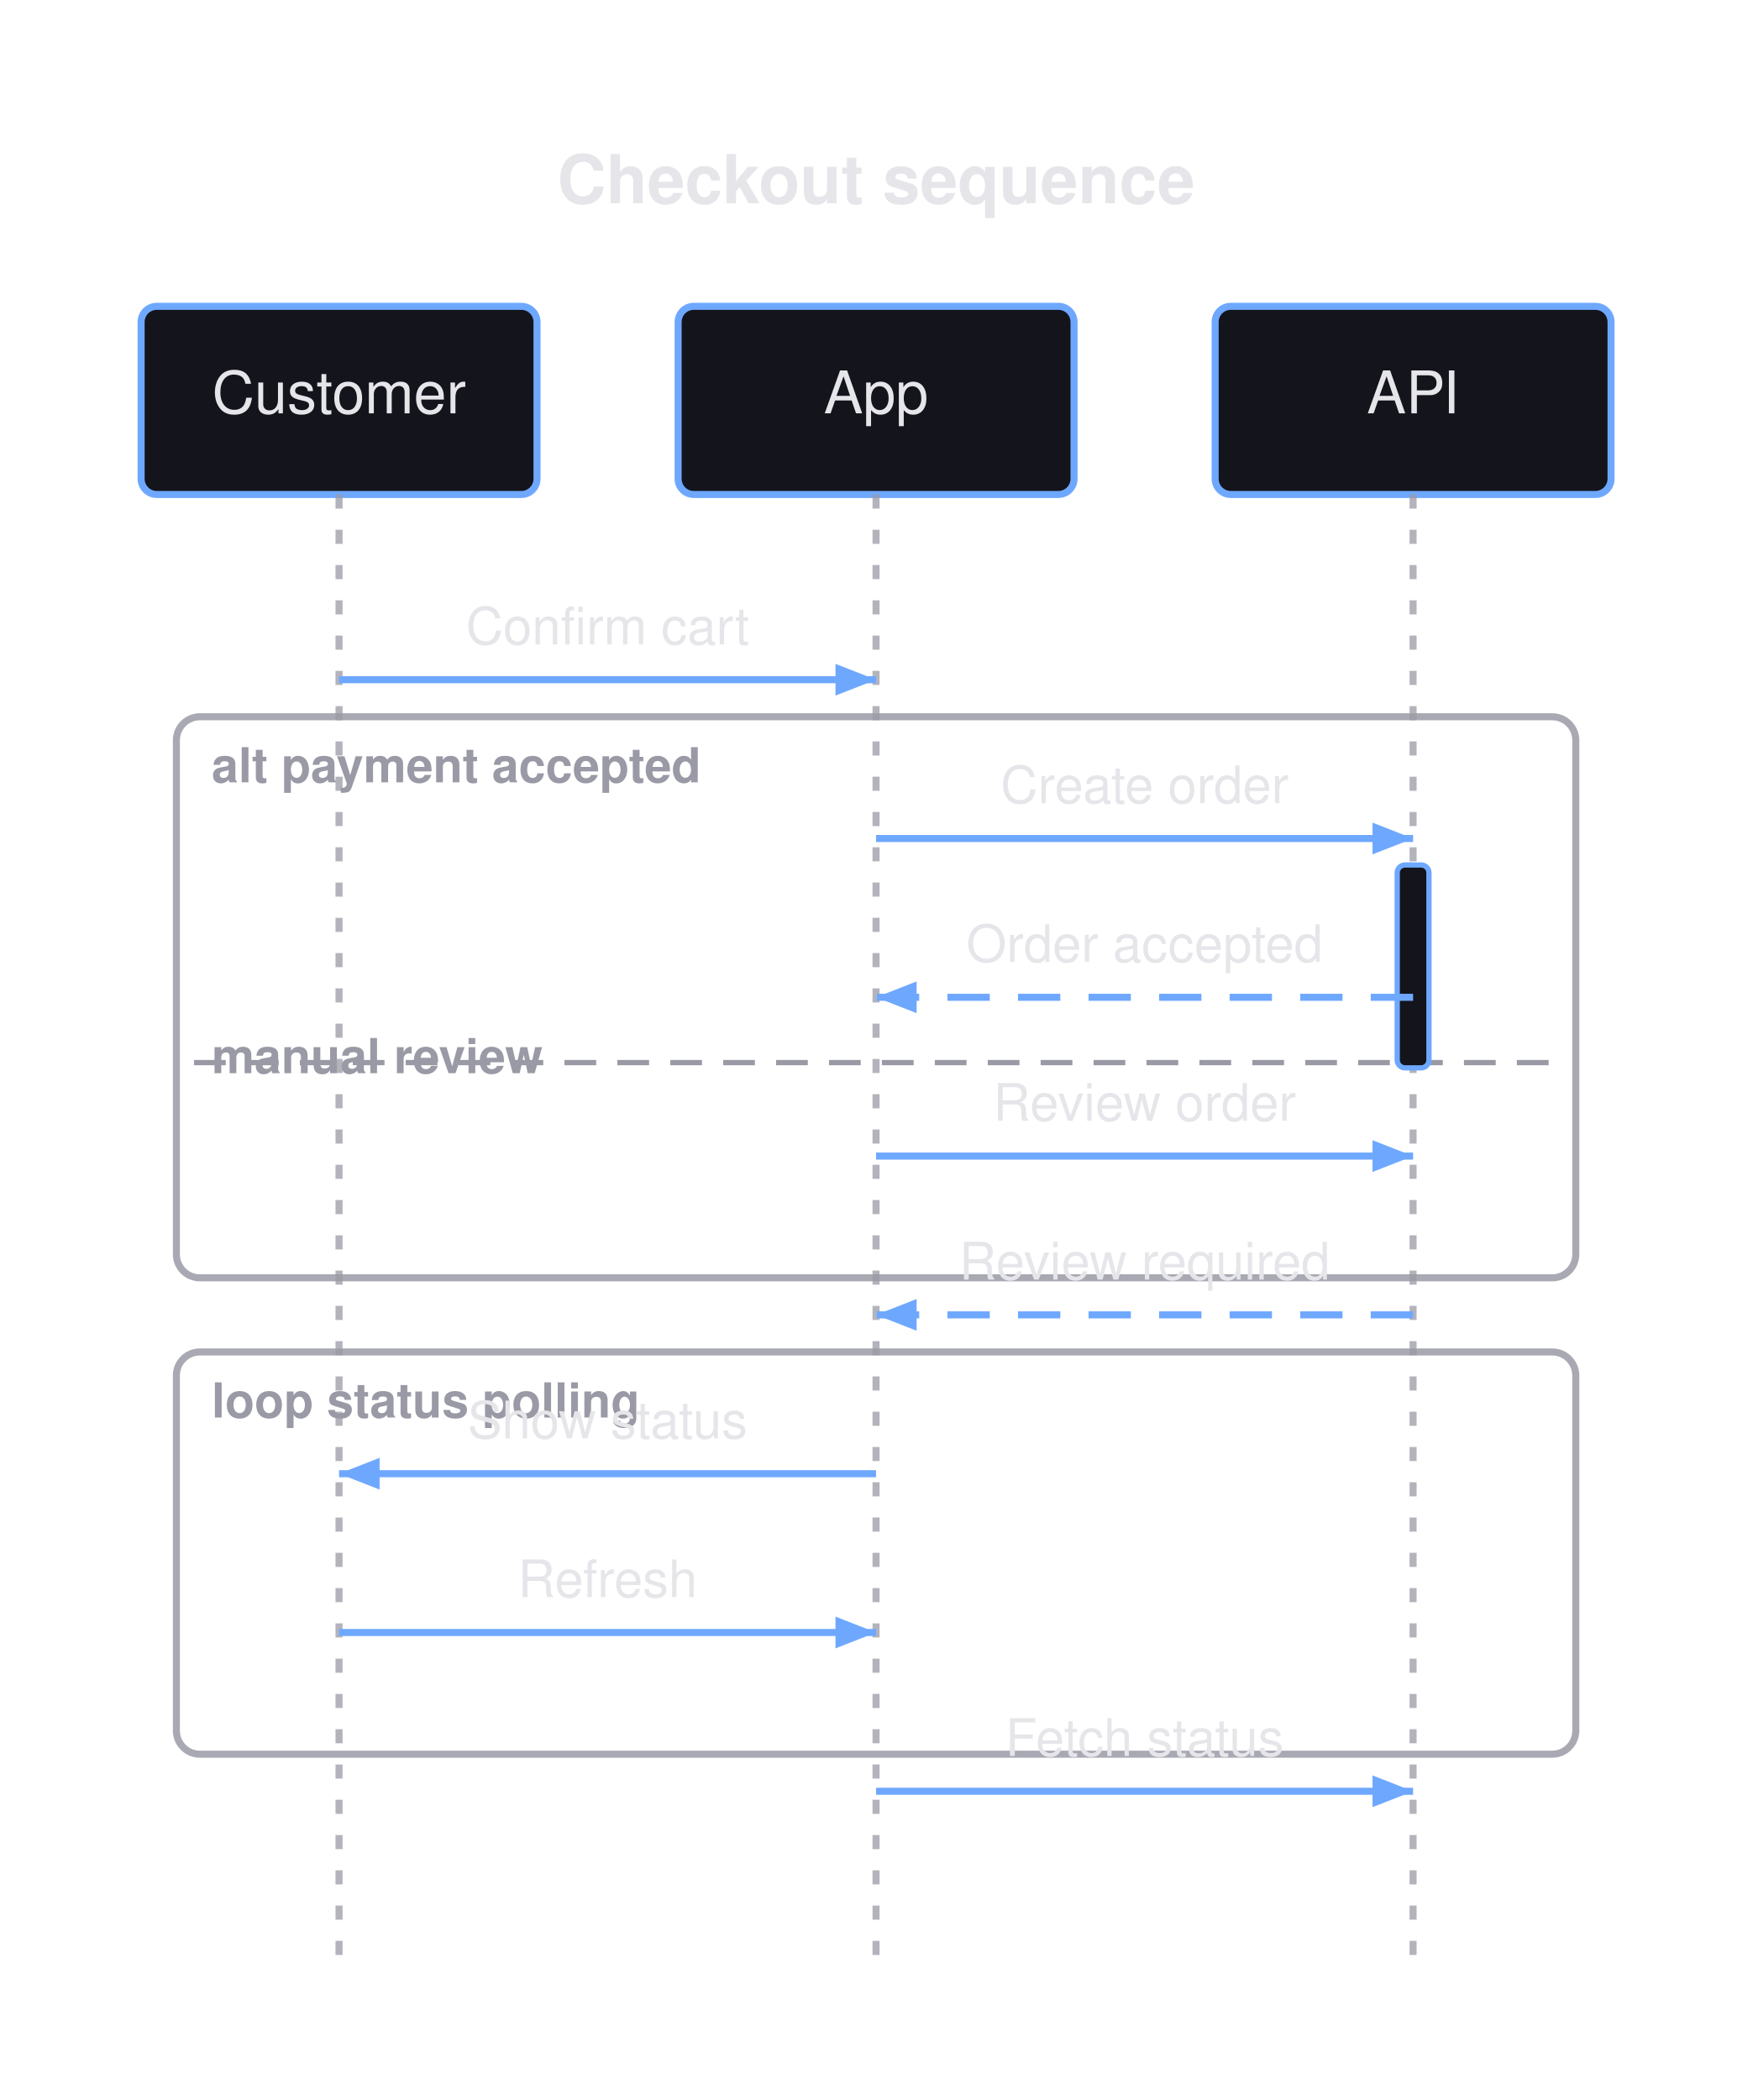
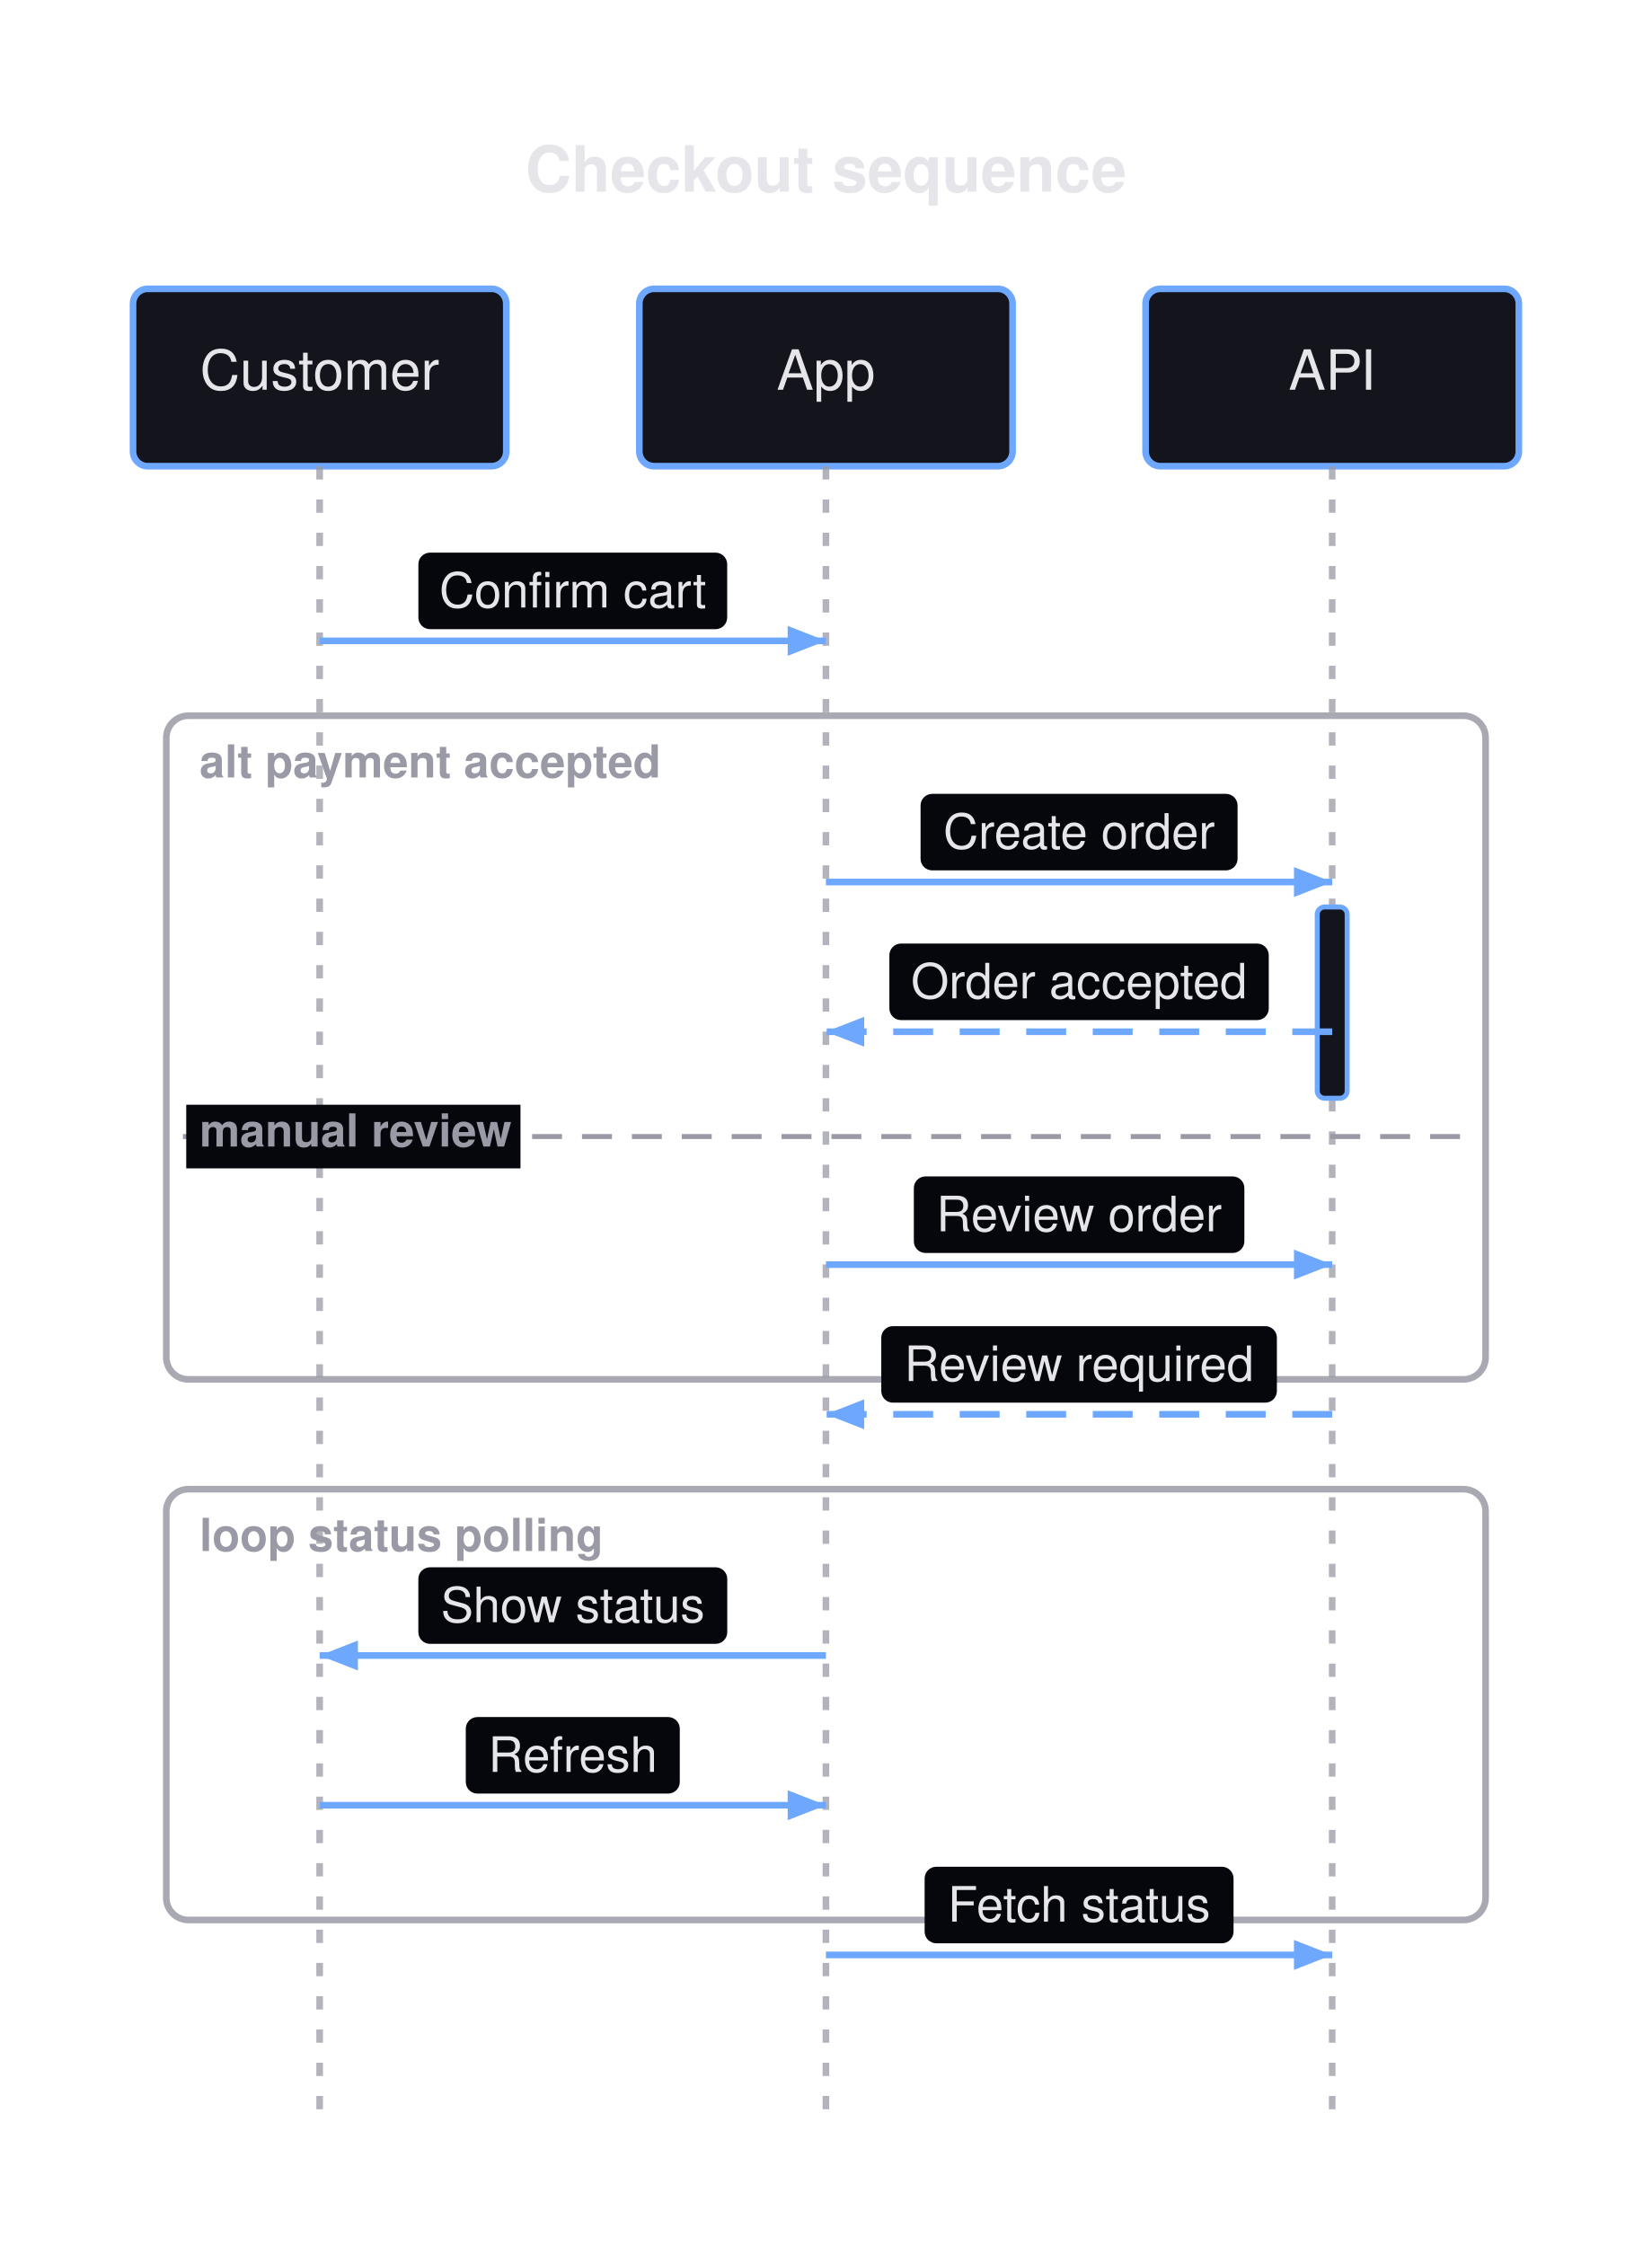
- <svg xmlns="http://www.w3.org/2000/svg" version="1.1" width="447.03" height="535.75" viewBox="0 0 447.03 535.75" class="atelier-diagram" data-renderer="atelier/diagram" role="img">
-   <rect x="0" y="0" width="447.03" height="535.75" fill="transparent" />
+ <svg xmlns="http://www.w3.org/2000/svg" version="1.1" width="447.03" height="607.75" viewBox="0 0 447.03 607.75" class="atelier-diagram" data-renderer="atelier/diagram" role="img">
+   <rect x="0" y="0" width="447.03" height="607.75" fill="transparent" />
  <text x="223.52" y="51.87" font-family="system-ui, -apple-system, Helvetica, Arial, sans-serif" font-size="17.25" font-weight="bold" text-anchor="middle" fill="var(--ink-0, #e6e6ea)">Checkout sequence</text>
-   <rect x="36" y="78.15" width="101.01" height="48" rx="4" fill="var(--doc-figure-fill, #14141c)" stroke="var(--color-brand, #6ea8fe)" stroke-width="1.8" />
+   <rect x="36" y="78.15" width="101.01" height="48" rx="4" fill="var(--surface-1, #14141c)" stroke="var(--color-brand, #6ea8fe)" stroke-width="1.8" />
  <text x="86.5" y="105.45" font-family="system-ui, -apple-system, Helvetica, Arial, sans-serif" font-size="15" text-anchor="middle" fill="var(--ink-0, #e6e6ea)">Customer</text>
-   <line x1="86.5" y1="126.15" x2="86.5" y2="499.75" fill="none" stroke="var(--ink-1, #9a9aa6)" stroke-width="1.8" stroke-dasharray="3.6 5.4" opacity="0.75" />
-   <rect x="173.01" y="78.15" width="101.01" height="48" rx="4" fill="var(--doc-figure-fill, #14141c)" stroke="var(--color-brand, #6ea8fe)" stroke-width="1.8" />
+   <line x1="86.5" y1="126.15" x2="86.5" y2="571.75" fill="none" stroke="var(--ink-1, #9a9aa6)" stroke-width="1.8" stroke-dasharray="3.6 5.4" opacity="0.75" />
+   <rect x="173.01" y="78.15" width="101.01" height="48" rx="4" fill="var(--surface-1, #14141c)" stroke="var(--color-brand, #6ea8fe)" stroke-width="1.8" />
  <text x="223.51" y="105.45" font-family="system-ui, -apple-system, Helvetica, Arial, sans-serif" font-size="15" text-anchor="middle" fill="var(--ink-0, #e6e6ea)">App</text>
-   <line x1="223.51" y1="126.15" x2="223.51" y2="499.75" fill="none" stroke="var(--ink-1, #9a9aa6)" stroke-width="1.8" stroke-dasharray="3.6 5.4" opacity="0.75" />
-   <rect x="310.02" y="78.15" width="101.01" height="48" rx="4" fill="var(--doc-figure-fill, #14141c)" stroke="var(--color-brand, #6ea8fe)" stroke-width="1.8" />
+   <line x1="223.51" y1="126.15" x2="223.51" y2="571.75" fill="none" stroke="var(--ink-1, #9a9aa6)" stroke-width="1.8" stroke-dasharray="3.6 5.4" opacity="0.75" />
+   <rect x="310.02" y="78.15" width="101.01" height="48" rx="4" fill="var(--surface-1, #14141c)" stroke="var(--color-brand, #6ea8fe)" stroke-width="1.8" />
  <text x="360.52" y="105.45" font-family="system-ui, -apple-system, Helvetica, Arial, sans-serif" font-size="15" text-anchor="middle" fill="var(--ink-0, #e6e6ea)">API</text>
-   <line x1="360.52" y1="126.15" x2="360.52" y2="499.75" fill="none" stroke="var(--ink-1, #9a9aa6)" stroke-width="1.8" stroke-dasharray="3.6 5.4" opacity="0.75" />
-   <rect x="45" y="182.86" width="357.03" height="143.14" rx="6" fill="none" stroke="var(--ink-1, #9a9aa6)" stroke-width="1.8" opacity="0.85" />
-   <text x="54" y="199.58" font-family="system-ui, -apple-system, Helvetica, Arial, sans-serif" font-size="12.3" font-weight="bold" fill="var(--ink-1, #9a9aa6)">alt payment accepted</text>
-   <line x1="49.5" y1="271.09" x2="397.53" y2="271.09" fill="none" stroke="var(--ink-1, #9a9aa6)" stroke-width="1.35" stroke-dasharray="8.1 5.4" />
-   <rect x="50.4" y="262.48" width="90.45" height="17.22" fill="transparent" />
-   <text x="54" y="273.79" font-family="system-ui, -apple-system, Helvetica, Arial, sans-serif" font-size="12.3" font-weight="bold" fill="var(--ink-1, #9a9aa6)">manual review</text>
-   <rect x="45" y="344.91" width="357.03" height="102.62" rx="6" fill="none" stroke="var(--ink-1, #9a9aa6)" stroke-width="1.8" opacity="0.85" />
-   <text x="54" y="361.63" font-family="system-ui, -apple-system, Helvetica, Arial, sans-serif" font-size="12.3" font-weight="bold" fill="var(--ink-1, #9a9aa6)">loop status polling</text>
-   <rect x="356.47" y="220.67" width="8.1" height="51.76" rx="2" fill="var(--doc-figure-fill, #14141c)" stroke="var(--color-brand, #6ea8fe)" stroke-width="1.35" />
+   <line x1="360.52" y1="126.15" x2="360.52" y2="571.75" fill="none" stroke="var(--ink-1, #9a9aa6)" stroke-width="1.8" stroke-dasharray="3.6 5.4" opacity="0.75" />
+   <rect x="45" y="193.66" width="357.03" height="179.59" rx="6" fill="none" stroke="var(--ink-1, #9a9aa6)" stroke-width="1.8" opacity="0.85" />
+   <text x="54" y="210.38" font-family="system-ui, -apple-system, Helvetica, Arial, sans-serif" font-size="12.3" font-weight="bold" fill="var(--ink-1, #9a9aa6)">alt payment accepted</text>
+   <line x1="49.5" y1="307.54" x2="397.53" y2="307.54" fill="none" stroke="var(--ink-1, #9a9aa6)" stroke-width="1.35" stroke-dasharray="8.1 5.4" />
+   <rect x="50.4" y="298.93" width="90.45" height="17.22" fill="var(--figure-canvas, #05070c)" />
+   <text x="54" y="310.24" font-family="system-ui, -apple-system, Helvetica, Arial, sans-serif" font-size="12.3" font-weight="bold" fill="var(--ink-1, #9a9aa6)">manual review</text>
+   <rect x="45" y="402.96" width="357.03" height="116.57" rx="6" fill="none" stroke="var(--ink-1, #9a9aa6)" stroke-width="1.8" opacity="0.85" />
+   <text x="54" y="419.68" font-family="system-ui, -apple-system, Helvetica, Arial, sans-serif" font-size="12.3" font-weight="bold" fill="var(--ink-1, #9a9aa6)">loop status polling</text>
+   <rect x="356.47" y="245.42" width="8.1" height="51.76" rx="2" fill="var(--surface-1, #14141c)" stroke="var(--color-brand, #6ea8fe)" stroke-width="1.35" />
  <line x1="86.5" y1="173.41" x2="223.51" y2="173.41" fill="none" stroke="var(--color-brand, #6ea8fe)" stroke-width="1.8" />
  <path d="M 223.51 173.41 L 213.16 169.36 L 213.16 177.46 Z" fill="var(--color-brand, #6ea8fe)" />
-   <rect x="113.22" y="149.54" width="83.57" height="20.71" rx="3.15" fill="transparent" />
+   <rect x="113.22" y="149.54" width="83.57" height="20.71" rx="3.15" fill="var(--figure-canvas, #05070c)" />
  <text x="155.01" y="164.39" font-family="system-ui, -apple-system, Helvetica, Arial, sans-serif" font-size="13.2" text-anchor="middle" fill="var(--ink-0, #e6e6ea)">Confirm cart</text>
-   <line x1="223.51" y1="213.92" x2="360.52" y2="213.92" fill="none" stroke="var(--color-brand, #6ea8fe)" stroke-width="1.8" />
-   <path d="M 360.52 213.92 L 350.17 209.87 L 350.17 217.97 Z" fill="var(--color-brand, #6ea8fe)" />
-   <rect x="249.12" y="190.06" width="85.79" height="20.71" rx="3.15" fill="transparent" />
-   <text x="292.02" y="204.9" font-family="system-ui, -apple-system, Helvetica, Arial, sans-serif" font-size="13.2" text-anchor="middle" fill="var(--ink-0, #e6e6ea)">Create order</text>
-   <line x1="360.52" y1="254.43" x2="223.51" y2="254.43" fill="none" stroke="var(--color-brand, #6ea8fe)" stroke-width="1.8" stroke-dasharray="10.8 7.2" />
-   <path d="M 223.51 254.43 L 233.86 250.38 L 233.86 258.48 Z" fill="var(--color-brand, #6ea8fe)" />
-   <rect x="240.68" y="230.57" width="102.67" height="20.71" rx="3.15" fill="transparent" />
-   <text x="292.02" y="245.41" font-family="system-ui, -apple-system, Helvetica, Arial, sans-serif" font-size="13.2" text-anchor="middle" fill="var(--ink-0, #e6e6ea)">Order accepted</text>
-   <line x1="223.51" y1="294.94" x2="360.52" y2="294.94" fill="none" stroke="var(--color-brand, #6ea8fe)" stroke-width="1.8" />
-   <path d="M 360.52 294.94 L 350.17 290.89 L 350.17 298.99 Z" fill="var(--color-brand, #6ea8fe)" />
-   <rect x="247.3" y="271.08" width="89.45" height="20.71" rx="3.15" fill="transparent" />
-   <text x="292.02" y="285.92" font-family="system-ui, -apple-system, Helvetica, Arial, sans-serif" font-size="13.2" text-anchor="middle" fill="var(--ink-0, #e6e6ea)">Review order</text>
-   <line x1="360.52" y1="335.45" x2="223.51" y2="335.45" fill="none" stroke="var(--color-brand, #6ea8fe)" stroke-width="1.8" stroke-dasharray="10.8 7.2" />
-   <path d="M 223.51 335.45 L 233.86 331.4 L 233.86 339.5 Z" fill="var(--color-brand, #6ea8fe)" />
-   <rect x="238.49" y="311.59" width="107.06" height="20.71" rx="3.15" fill="transparent" />
-   <text x="292.02" y="326.44" font-family="system-ui, -apple-system, Helvetica, Arial, sans-serif" font-size="13.2" text-anchor="middle" fill="var(--ink-0, #e6e6ea)">Review required</text>
-   <line x1="223.51" y1="375.97" x2="86.5" y2="375.97" fill="none" stroke="var(--color-brand, #6ea8fe)" stroke-width="1.8" />
-   <path d="M 86.5 375.97 L 96.85 371.92 L 96.85 380.02 Z" fill="var(--color-brand, #6ea8fe)" />
-   <rect x="113.21" y="352.1" width="83.6" height="20.71" rx="3.15" fill="transparent" />
-   <text x="155.01" y="366.95" font-family="system-ui, -apple-system, Helvetica, Arial, sans-serif" font-size="13.2" text-anchor="middle" fill="var(--ink-0, #e6e6ea)">Show status</text>
-   <line x1="86.5" y1="416.48" x2="223.51" y2="416.48" fill="none" stroke="var(--color-brand, #6ea8fe)" stroke-width="1.8" />
-   <path d="M 223.51 416.48 L 213.16 412.43 L 213.16 420.53 Z" fill="var(--color-brand, #6ea8fe)" />
-   <rect x="126.05" y="392.62" width="57.91" height="20.71" rx="3.15" fill="transparent" />
-   <text x="155.01" y="407.46" font-family="system-ui, -apple-system, Helvetica, Arial, sans-serif" font-size="13.2" text-anchor="middle" fill="var(--ink-0, #e6e6ea)">Refresh</text>
-   <line x1="223.51" y1="456.99" x2="360.52" y2="456.99" fill="none" stroke="var(--color-brand, #6ea8fe)" stroke-width="1.8" />
-   <path d="M 360.52 456.99 L 350.17 452.94 L 350.17 461.04 Z" fill="var(--color-brand, #6ea8fe)" />
-   <rect x="250.22" y="433.13" width="83.6" height="20.71" rx="3.15" fill="transparent" />
-   <text x="292.02" y="447.97" font-family="system-ui, -apple-system, Helvetica, Arial, sans-serif" font-size="13.2" text-anchor="middle" fill="var(--ink-0, #e6e6ea)">Fetch status</text>
+   <line x1="223.51" y1="238.67" x2="360.52" y2="238.67" fill="none" stroke="var(--color-brand, #6ea8fe)" stroke-width="1.8" />
+   <path d="M 360.52 238.67 L 350.17 234.62 L 350.17 242.72 Z" fill="var(--color-brand, #6ea8fe)" />
+   <rect x="249.12" y="214.81" width="85.79" height="20.71" rx="3.15" fill="var(--figure-canvas, #05070c)" />
+   <text x="292.02" y="229.65" font-family="system-ui, -apple-system, Helvetica, Arial, sans-serif" font-size="13.2" text-anchor="middle" fill="var(--ink-0, #e6e6ea)">Create order</text>
+   <line x1="360.52" y1="279.18" x2="223.51" y2="279.18" fill="none" stroke="var(--color-brand, #6ea8fe)" stroke-width="1.8" stroke-dasharray="10.8 7.2" />
+   <path d="M 223.51 279.18 L 233.86 275.13 L 233.86 283.23 Z" fill="var(--color-brand, #6ea8fe)" />
+   <rect x="240.68" y="255.32" width="102.67" height="20.71" rx="3.15" fill="var(--figure-canvas, #05070c)" />
+   <text x="292.02" y="270.16" font-family="system-ui, -apple-system, Helvetica, Arial, sans-serif" font-size="13.2" text-anchor="middle" fill="var(--ink-0, #e6e6ea)">Order accepted</text>
+   <line x1="223.51" y1="342.19" x2="360.52" y2="342.19" fill="none" stroke="var(--color-brand, #6ea8fe)" stroke-width="1.8" />
+   <path d="M 360.52 342.19 L 350.17 338.14 L 350.17 346.24 Z" fill="var(--color-brand, #6ea8fe)" />
+   <rect x="247.3" y="318.33" width="89.45" height="20.71" rx="3.15" fill="var(--figure-canvas, #05070c)" />
+   <text x="292.02" y="333.17" font-family="system-ui, -apple-system, Helvetica, Arial, sans-serif" font-size="13.2" text-anchor="middle" fill="var(--ink-0, #e6e6ea)">Review order</text>
+   <line x1="360.52" y1="382.7" x2="223.51" y2="382.7" fill="none" stroke="var(--color-brand, #6ea8fe)" stroke-width="1.8" stroke-dasharray="10.8 7.2" />
+   <path d="M 223.51 382.7 L 233.86 378.65 L 233.86 386.75 Z" fill="var(--color-brand, #6ea8fe)" />
+   <rect x="238.49" y="358.84" width="107.06" height="20.71" rx="3.15" fill="var(--figure-canvas, #05070c)" />
+   <text x="292.02" y="373.69" font-family="system-ui, -apple-system, Helvetica, Arial, sans-serif" font-size="13.2" text-anchor="middle" fill="var(--ink-0, #e6e6ea)">Review required</text>
+   <line x1="223.51" y1="447.97" x2="86.5" y2="447.97" fill="none" stroke="var(--color-brand, #6ea8fe)" stroke-width="1.8" />
+   <path d="M 86.5 447.97 L 96.85 443.92 L 96.85 452.02 Z" fill="var(--color-brand, #6ea8fe)" />
+   <rect x="113.21" y="424.1" width="83.6" height="20.71" rx="3.15" fill="var(--figure-canvas, #05070c)" />
+   <text x="155.01" y="438.95" font-family="system-ui, -apple-system, Helvetica, Arial, sans-serif" font-size="13.2" text-anchor="middle" fill="var(--ink-0, #e6e6ea)">Show status</text>
+   <line x1="86.5" y1="488.48" x2="223.51" y2="488.48" fill="none" stroke="var(--color-brand, #6ea8fe)" stroke-width="1.8" />
+   <path d="M 223.51 488.48 L 213.16 484.43 L 213.16 492.53 Z" fill="var(--color-brand, #6ea8fe)" />
+   <rect x="126.05" y="464.62" width="57.91" height="20.71" rx="3.15" fill="var(--figure-canvas, #05070c)" />
+   <text x="155.01" y="479.46" font-family="system-ui, -apple-system, Helvetica, Arial, sans-serif" font-size="13.2" text-anchor="middle" fill="var(--ink-0, #e6e6ea)">Refresh</text>
+   <line x1="223.51" y1="528.99" x2="360.52" y2="528.99" fill="none" stroke="var(--color-brand, #6ea8fe)" stroke-width="1.8" />
+   <path d="M 360.52 528.99 L 350.17 524.94 L 350.17 533.04 Z" fill="var(--color-brand, #6ea8fe)" />
+   <rect x="250.22" y="505.13" width="83.6" height="20.71" rx="3.15" fill="var(--figure-canvas, #05070c)" />
+   <text x="292.02" y="519.97" font-family="system-ui, -apple-system, Helvetica, Arial, sans-serif" font-size="13.2" text-anchor="middle" fill="var(--ink-0, #e6e6ea)">Fetch status</text>
</svg>
